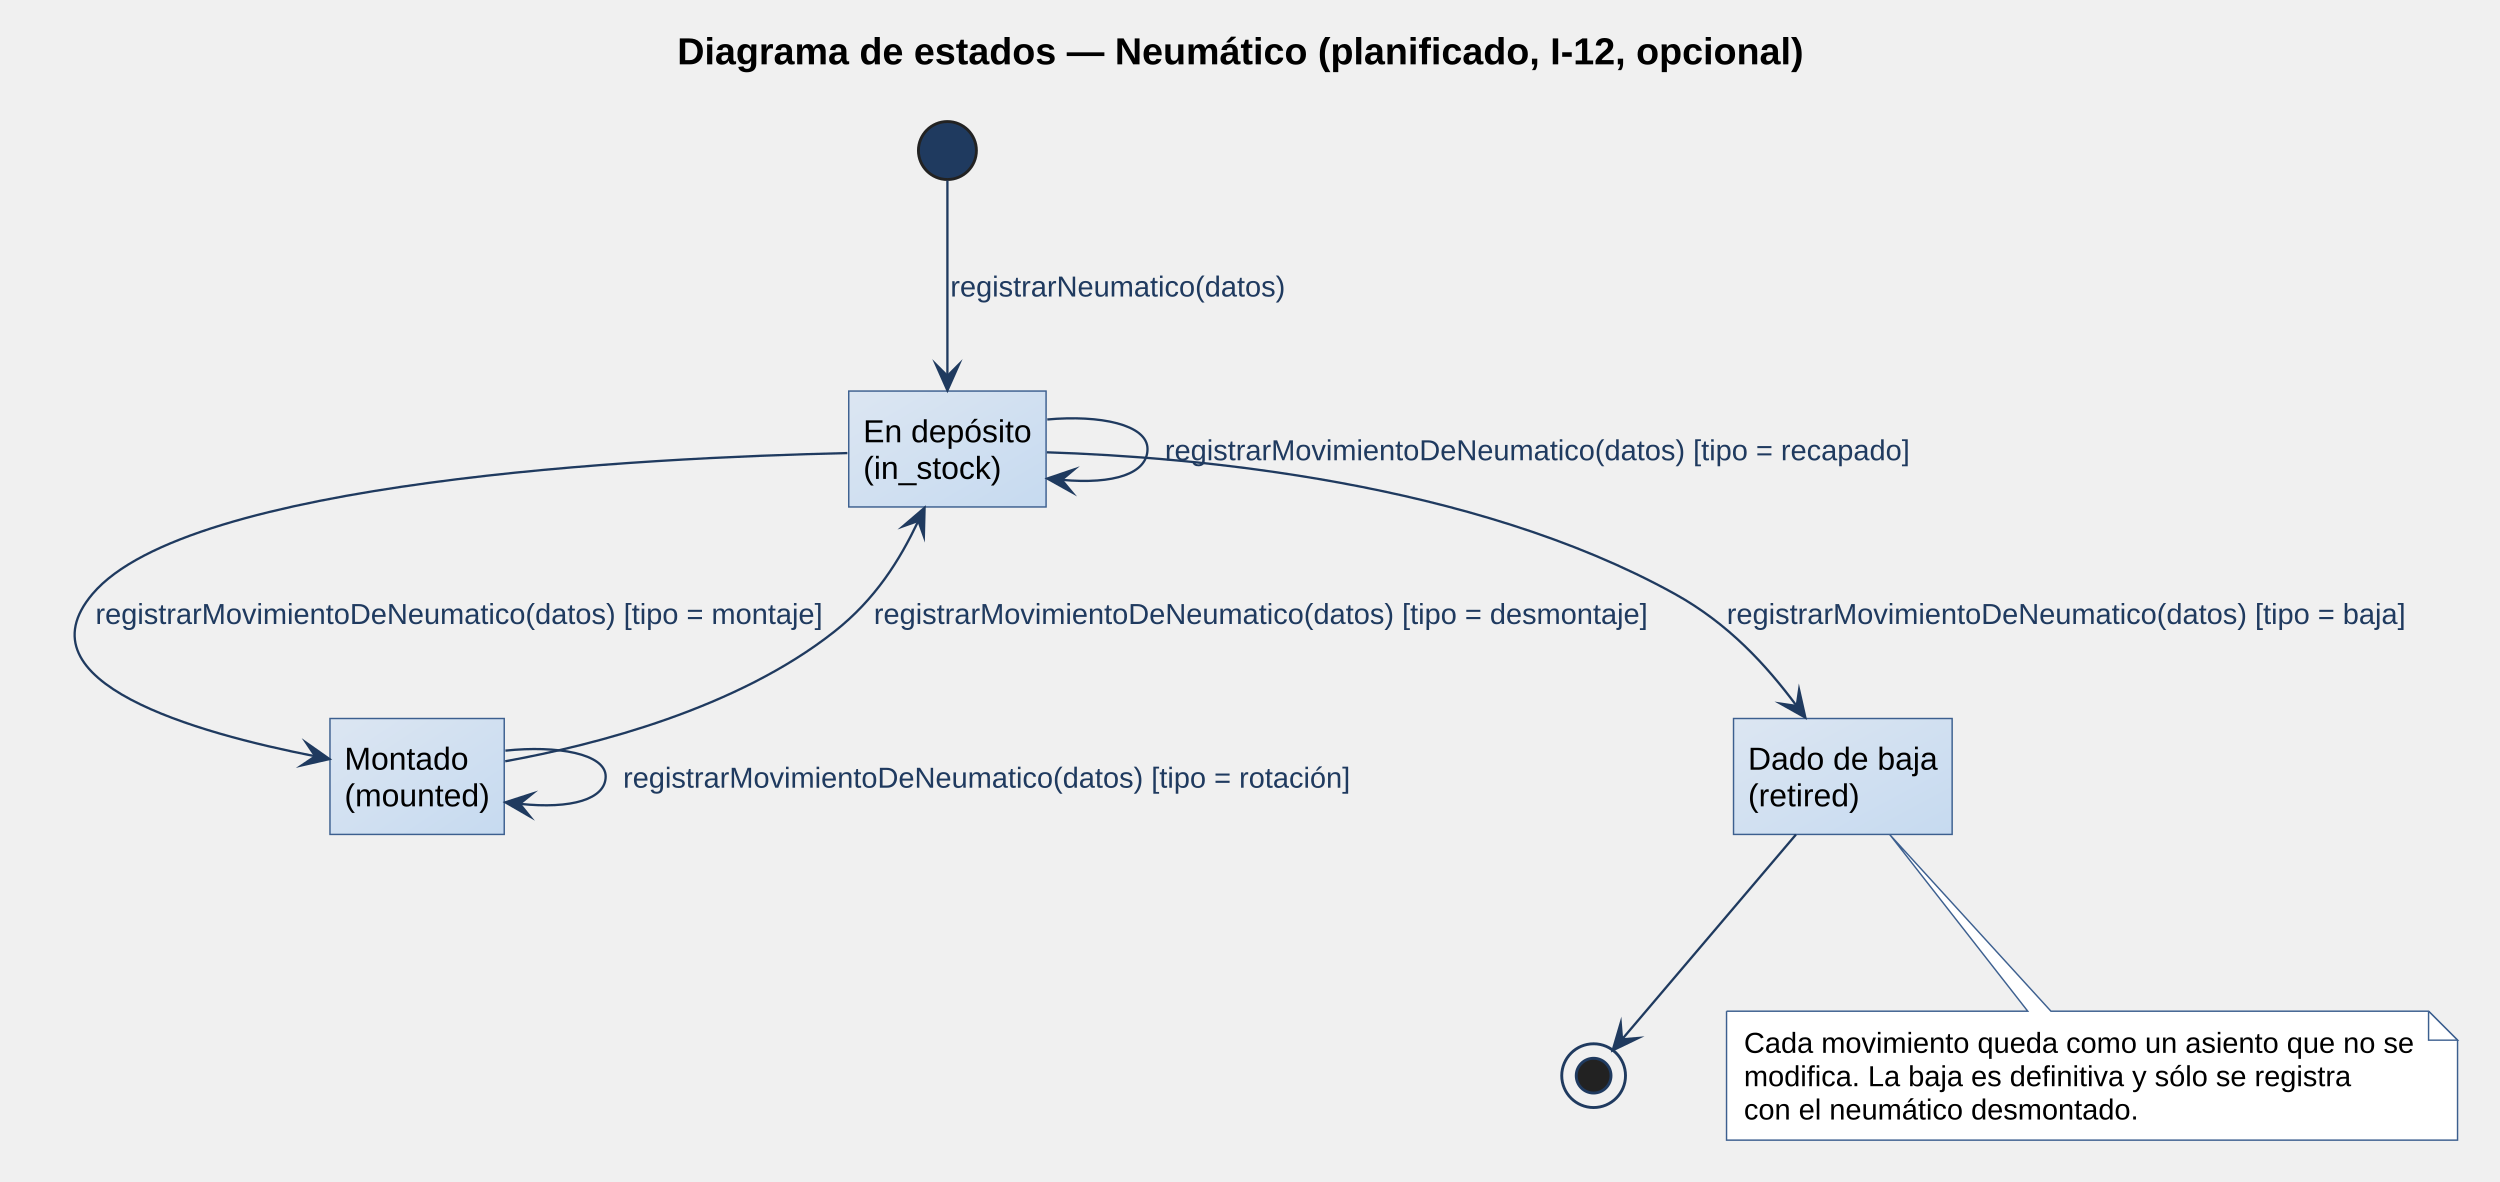
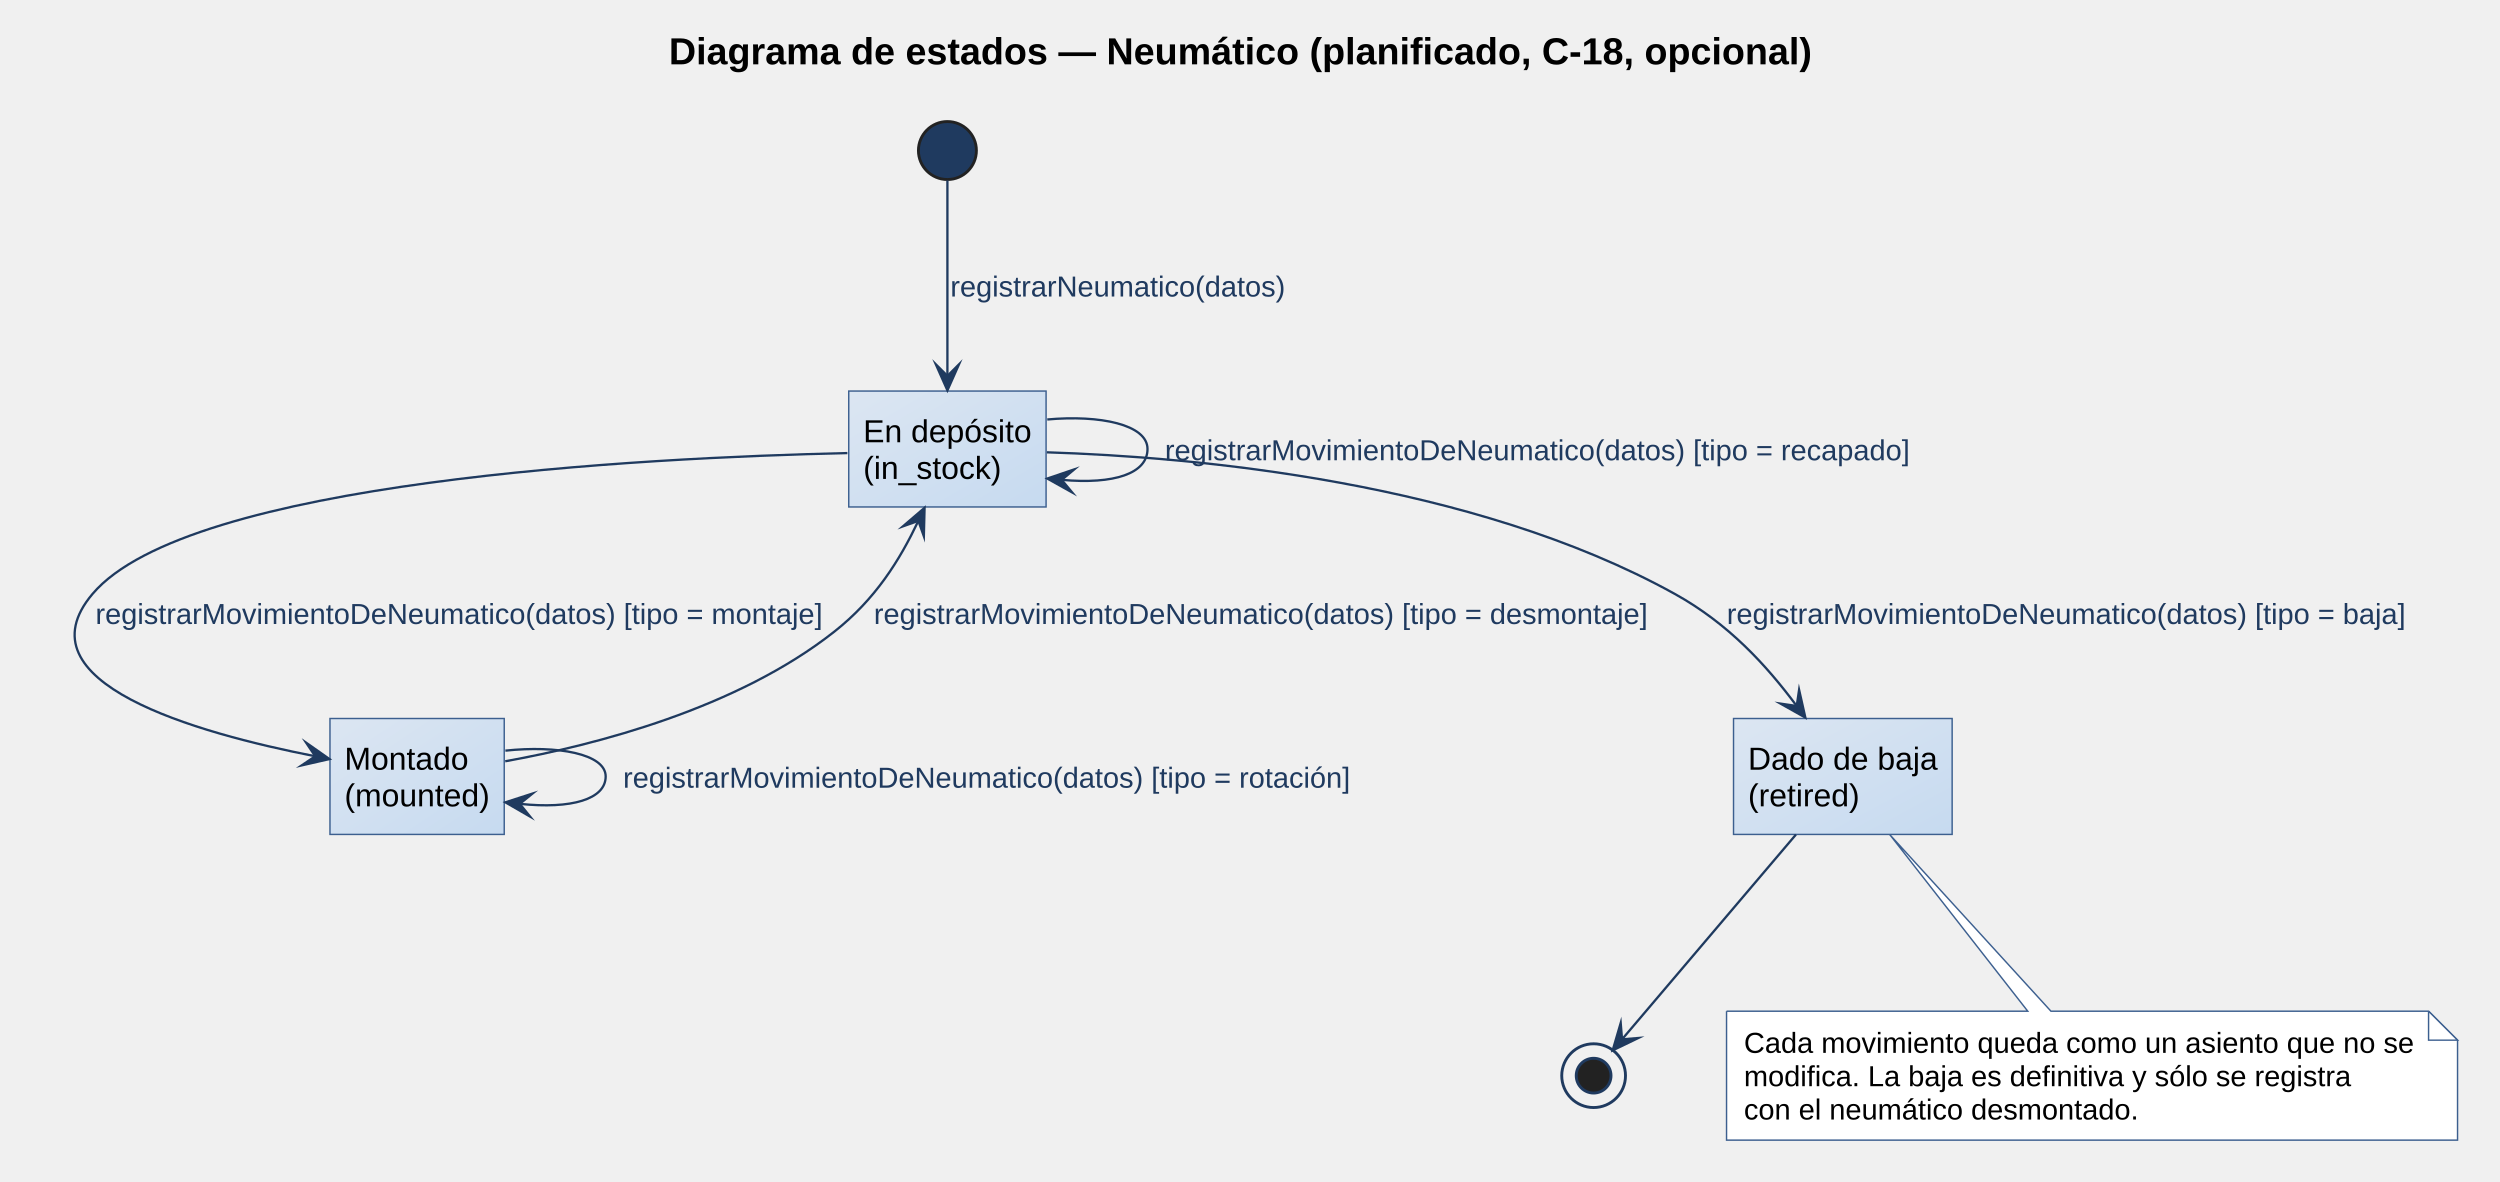
<svg xmlns="http://www.w3.org/2000/svg" version="1.1" data-diagram-type="STATE" style="width:1348px;height:637px;background:#FFFFFF;" width="1348.438px" height="637.5px" viewBox="0 0 1348 637" zoomAndPan="magnify" preserveAspectRatio="none" contentStyleType="text/css">
  <defs>
-     <linearGradient x1="0%" y1="0%" x2="100%" y2="100%" id="g199t5c449qehs0">
+     <linearGradient x1="0%" y1="0%" x2="100%" y2="100%" id="gelv3ezc8fbos0">
      <stop stop-color="#DCE6F2" offset="0%" />
      <stop stop-color="#C6DAF0" offset="100%" />
    </linearGradient>
  </defs>
  <g font-family="sans-serif" lengthAdjust="spacing">
    <g class="title" data-source-line="1">
-       <text x="365.178" y="34.678" fill="#000" font-size="20.313" textLength="607.253" font-weight="700" font-family="Arial">Diagrama de estados — Neumático (planificado, I-12, opcional)</text>
+       <text x="360.665" y="34.678" fill="#000" font-size="20.313" textLength="616.278" font-weight="700" font-family="Arial">Diagrama de estados — Neumático (planificado, C-18, opcional)</text>
    </g>
-     <rect x="457.641" y="210.857" width="106.405" height="62.5" fill="url(#g199t5c449qehs0)" style="stroke:#3C5F8F;stroke-width:0.781;" />
+     <rect x="457.641" y="210.857" width="106.405" height="62.5" fill="url(#gelv3ezc8fbos0)" style="stroke:#3C5F8F;stroke-width:0.781;" />
    <text x="465.453" y="238.465" fill="#000" font-size="17.188" textLength="90.78" font-family="Arial">En depósito</text>
    <text x="465.453" y="258.229" fill="#000" font-size="17.188" textLength="74.499" font-family="Arial">(in_stock)</text>
-     <rect x="177.922" y="387.42" width="93.959" height="62.5" fill="url(#g199t5c449qehs0)" style="stroke:#3C5F8F;stroke-width:0.781;" />
+     <rect x="177.922" y="387.42" width="93.959" height="62.5" fill="url(#gelv3ezc8fbos0)" style="stroke:#3C5F8F;stroke-width:0.781;" />
    <text x="185.734" y="415.028" fill="#000" font-size="17.188" textLength="66.887" font-family="Arial">Montado</text>
    <text x="185.734" y="434.792" fill="#000" font-size="17.188" textLength="78.334" font-family="Arial">(mounted)</text>
-     <rect x="934.719" y="387.42" width="117.877" height="62.5" fill="url(#g199t5c449qehs0)" style="stroke:#3C5F8F;stroke-width:0.781;" />
+     <rect x="934.719" y="387.42" width="117.877" height="62.5" fill="url(#gelv3ezc8fbos0)" style="stroke:#3C5F8F;stroke-width:0.781;" />
    <text x="942.531" y="415.028" fill="#000" font-size="17.188" textLength="102.252" font-family="Arial">Dado de baja</text>
    <text x="942.531" y="434.792" fill="#000" font-size="17.188" textLength="60.165" font-family="Arial">(retired)</text>
    <g class="start_entity" data-qualified-name=".start." id="ent0004" data-source-line="8">
      <ellipse cx="510.844" cy="81.17" rx="15.625" ry="15.625" fill="#1F3A5F" style="stroke:#222;stroke-width:1.563;" />
    </g>
    <g class="end_entity" data-qualified-name=".end." id="ent0011" data-source-line="14">
      <ellipse cx="859.281" cy="579.998" rx="17.188" ry="17.188" fill="none" style="stroke:#1F3A5F;stroke-width:1.563;" />
      <ellipse cx="859.281" cy="579.998" rx="9.375" ry="9.375" fill="#222" style="stroke:#1F3A5F;stroke-width:1.563;" />
    </g>
    <g class="entity" data-qualified-name="GMN13" id="ent0014" data-source-line="17">
      <path d="M930.953,545.232 L930.953,614.759 A0,0 0 0 0 930.953,614.759 L1325.109,614.759 A0,0 0 0 0 1325.109,614.759 L1325.109,560.857 L1309.484,545.232 L1105.859,545.232 L1018.938,449.998 L1093.359,545.232 L930.953,545.232 A0,0 0 0 0 930.953,545.232" style="stroke:#3C5F8F;stroke-width:0.781;" fill="#FFF" />
      <path d="M1309.484,545.232 L1309.484,560.857 L1325.109,560.857 L1309.484,545.232" style="stroke:#3C5F8F;stroke-width:0.781;" fill="#FFF" />
      <text x="940.328" y="567.701" fill="#000" font-size="15.625" textLength="361.343" font-family="Arial">Cada movimiento queda como un asiento que no se</text>
      <text x="940.328" y="585.668" fill="#000" font-size="15.625" textLength="327.423" font-family="Arial">modifica. La baja es definitiva y sólo se registra</text>
      <text x="940.328" y="603.635" fill="#000" font-size="15.625" textLength="212.807" font-family="Arial">con el neumático desmontado.</text>
    </g>
    <g class="link" data-entity-1="ent0004" data-entity-2="ent0001" id="lnk5" data-source-line="8" data-link-type="dependency">
      <path d="M510.844,97.295 C510.844,122.936 510.844,168.811 510.844,202.686" style="stroke:#1F3A5F;stroke-width:1.25;" fill="none" id="*start*-to-STOCK" />
      <polygon points="510.844,210.498,517.094,196.436,510.844,202.686,504.594,196.436,510.844,210.498" fill="#1F3A5F" style="stroke:#1F3A5F;stroke-width:1.25;stroke-linejoin:miter;stroke-miterlimit:10;" />
      <text x="512.406" y="159.888" fill="#1F3A5F" font-size="15.625" textLength="180.618" font-family="Arial">registrarNeumatico(datos)</text>
    </g>
    <g class="link" data-entity-1="ent0001" data-entity-2="ent0002" id="lnk6" data-source-line="9" data-link-type="dependency">
      <path d="M456.906,244.295 C346.672,246.795 101.563,259.279 49.906,320.232 C9.375,368.061 105.333,395.104 169.974,407.776" style="stroke:#1F3A5F;stroke-width:1.25;" fill="none" id="STOCK-to-MOUNTED" />
      <polygon points="177.641,409.279,165.043,400.441,169.974,407.776,162.638,412.707,177.641,409.279" fill="#1F3A5F" style="stroke:#1F3A5F;stroke-width:1.25;stroke-linejoin:miter;stroke-miterlimit:10;" />
      <text x="51.469" y="336.451" fill="#1F3A5F" font-size="15.625" textLength="392.09" font-family="Arial">registrarMovimientoDeNeumatico(datos) [tipo = montaje]</text>
    </g>
    <g class="link" data-entity-1="ent0002" data-entity-2="ent0001" id="lnk8" data-source-line="11" data-link-type="dependency">
      <path d="M272.422,410.482 C321.281,401.639 397.453,381.982 449.906,340.545 C472.047,323.061 485.022,302.226 495.178,280.851" style="stroke:#1F3A5F;stroke-width:1.25;" fill="none" id="MOUNTED-to-STOCK" />
      <polygon points="498.531,273.795,486.851,283.814,495.178,280.851,498.141,289.179,498.531,273.795" fill="#1F3A5F" style="stroke:#1F3A5F;stroke-width:1.25;stroke-linejoin:miter;stroke-miterlimit:10;" />
      <text x="471.172" y="336.451" fill="#1F3A5F" font-size="15.625" textLength="417.282" font-family="Arial">registrarMovimientoDeNeumatico(datos) [tipo = desmontaje]</text>
    </g>
    <g class="link" data-entity-1="ent0002" data-entity-2="ent0002" id="lnk7" data-source-line="10" data-link-type="dependency">
      <path d="M272.5,404.748 C300.422,401.779 326.578,406.42 326.578,418.67 C326.578,430.92 308.191,436.402 280.269,433.433" style="stroke:#1F3A5F;stroke-width:1.25;" fill="none" id="MOUNTED-to-MOUNTED" />
      <polygon points="272.5,432.607,285.823,440.309,280.269,433.433,287.144,427.879,272.5,432.607" fill="#1F3A5F" style="stroke:#1F3A5F;stroke-width:1.25;stroke-linejoin:miter;stroke-miterlimit:10;" />
      <text x="335.953" y="424.732" fill="#1F3A5F" font-size="15.625" textLength="392.09" font-family="Arial">registrarMovimientoDeNeumatico(datos) [tipo = rotación]</text>
    </g>
    <g class="link" data-entity-1="ent0001" data-entity-2="ent0001" id="lnk9" data-source-line="12" data-link-type="dependency">
      <path d="M564.688,226.186 C593.047,223.607 618.734,228.92 618.734,242.107 C618.734,255.295 600.827,261.315 572.468,258.737" style="stroke:#1F3A5F;stroke-width:1.25;" fill="none" id="STOCK-to-STOCK" />
      <polygon points="564.688,258.029,578.126,265.527,572.468,258.737,579.258,253.078,564.688,258.029" fill="#1F3A5F" style="stroke:#1F3A5F;stroke-width:1.25;stroke-linejoin:miter;stroke-miterlimit:10;" />
      <text x="628.109" y="248.17" fill="#1F3A5F" font-size="15.625" textLength="401.657" font-family="Arial">registrarMovimientoDeNeumatico(datos) [tipo = recapado]</text>
    </g>
    <g class="link" data-entity-1="ent0001" data-entity-2="ent0003" id="lnk10" data-source-line="13" data-link-type="dependency">
      <path d="M564.469,243.889 C643.453,246.389 793.484,259.576 903.031,320.232 C932.047,336.311 952.43,358.684 968.789,380.668" style="stroke:#1F3A5F;stroke-width:1.25;" fill="none" id="STOCK-to-RETIRED" />
      <polygon points="973.453,386.936,970.072,371.923,968.789,380.668,960.044,379.385,973.453,386.936" fill="#1F3A5F" style="stroke:#1F3A5F;stroke-width:1.25;stroke-linejoin:miter;stroke-miterlimit:10;" />
      <text x="931.078" y="336.451" fill="#1F3A5F" font-size="15.625" textLength="366.043" font-family="Arial">registrarMovimientoDeNeumatico(datos) [tipo = baja]</text>
    </g>
    <g class="link" data-entity-1="ent0003" data-entity-2="ent0011" id="lnk12" data-source-line="14" data-link-type="dependency">
      <path d="M968.375,449.998 C938.578,485.076 895.509,535.777 874.603,560.402" style="stroke:#1F3A5F;stroke-width:1.25;" fill="none" id="RETIRED-to-*end*" />
      <polygon points="869.547,566.357,883.413,559.682,874.603,560.402,873.884,551.592,869.547,566.357" fill="#1F3A5F" style="stroke:#1F3A5F;stroke-width:1.25;stroke-linejoin:miter;stroke-miterlimit:10;" />
    </g>
  </g>
</svg>
